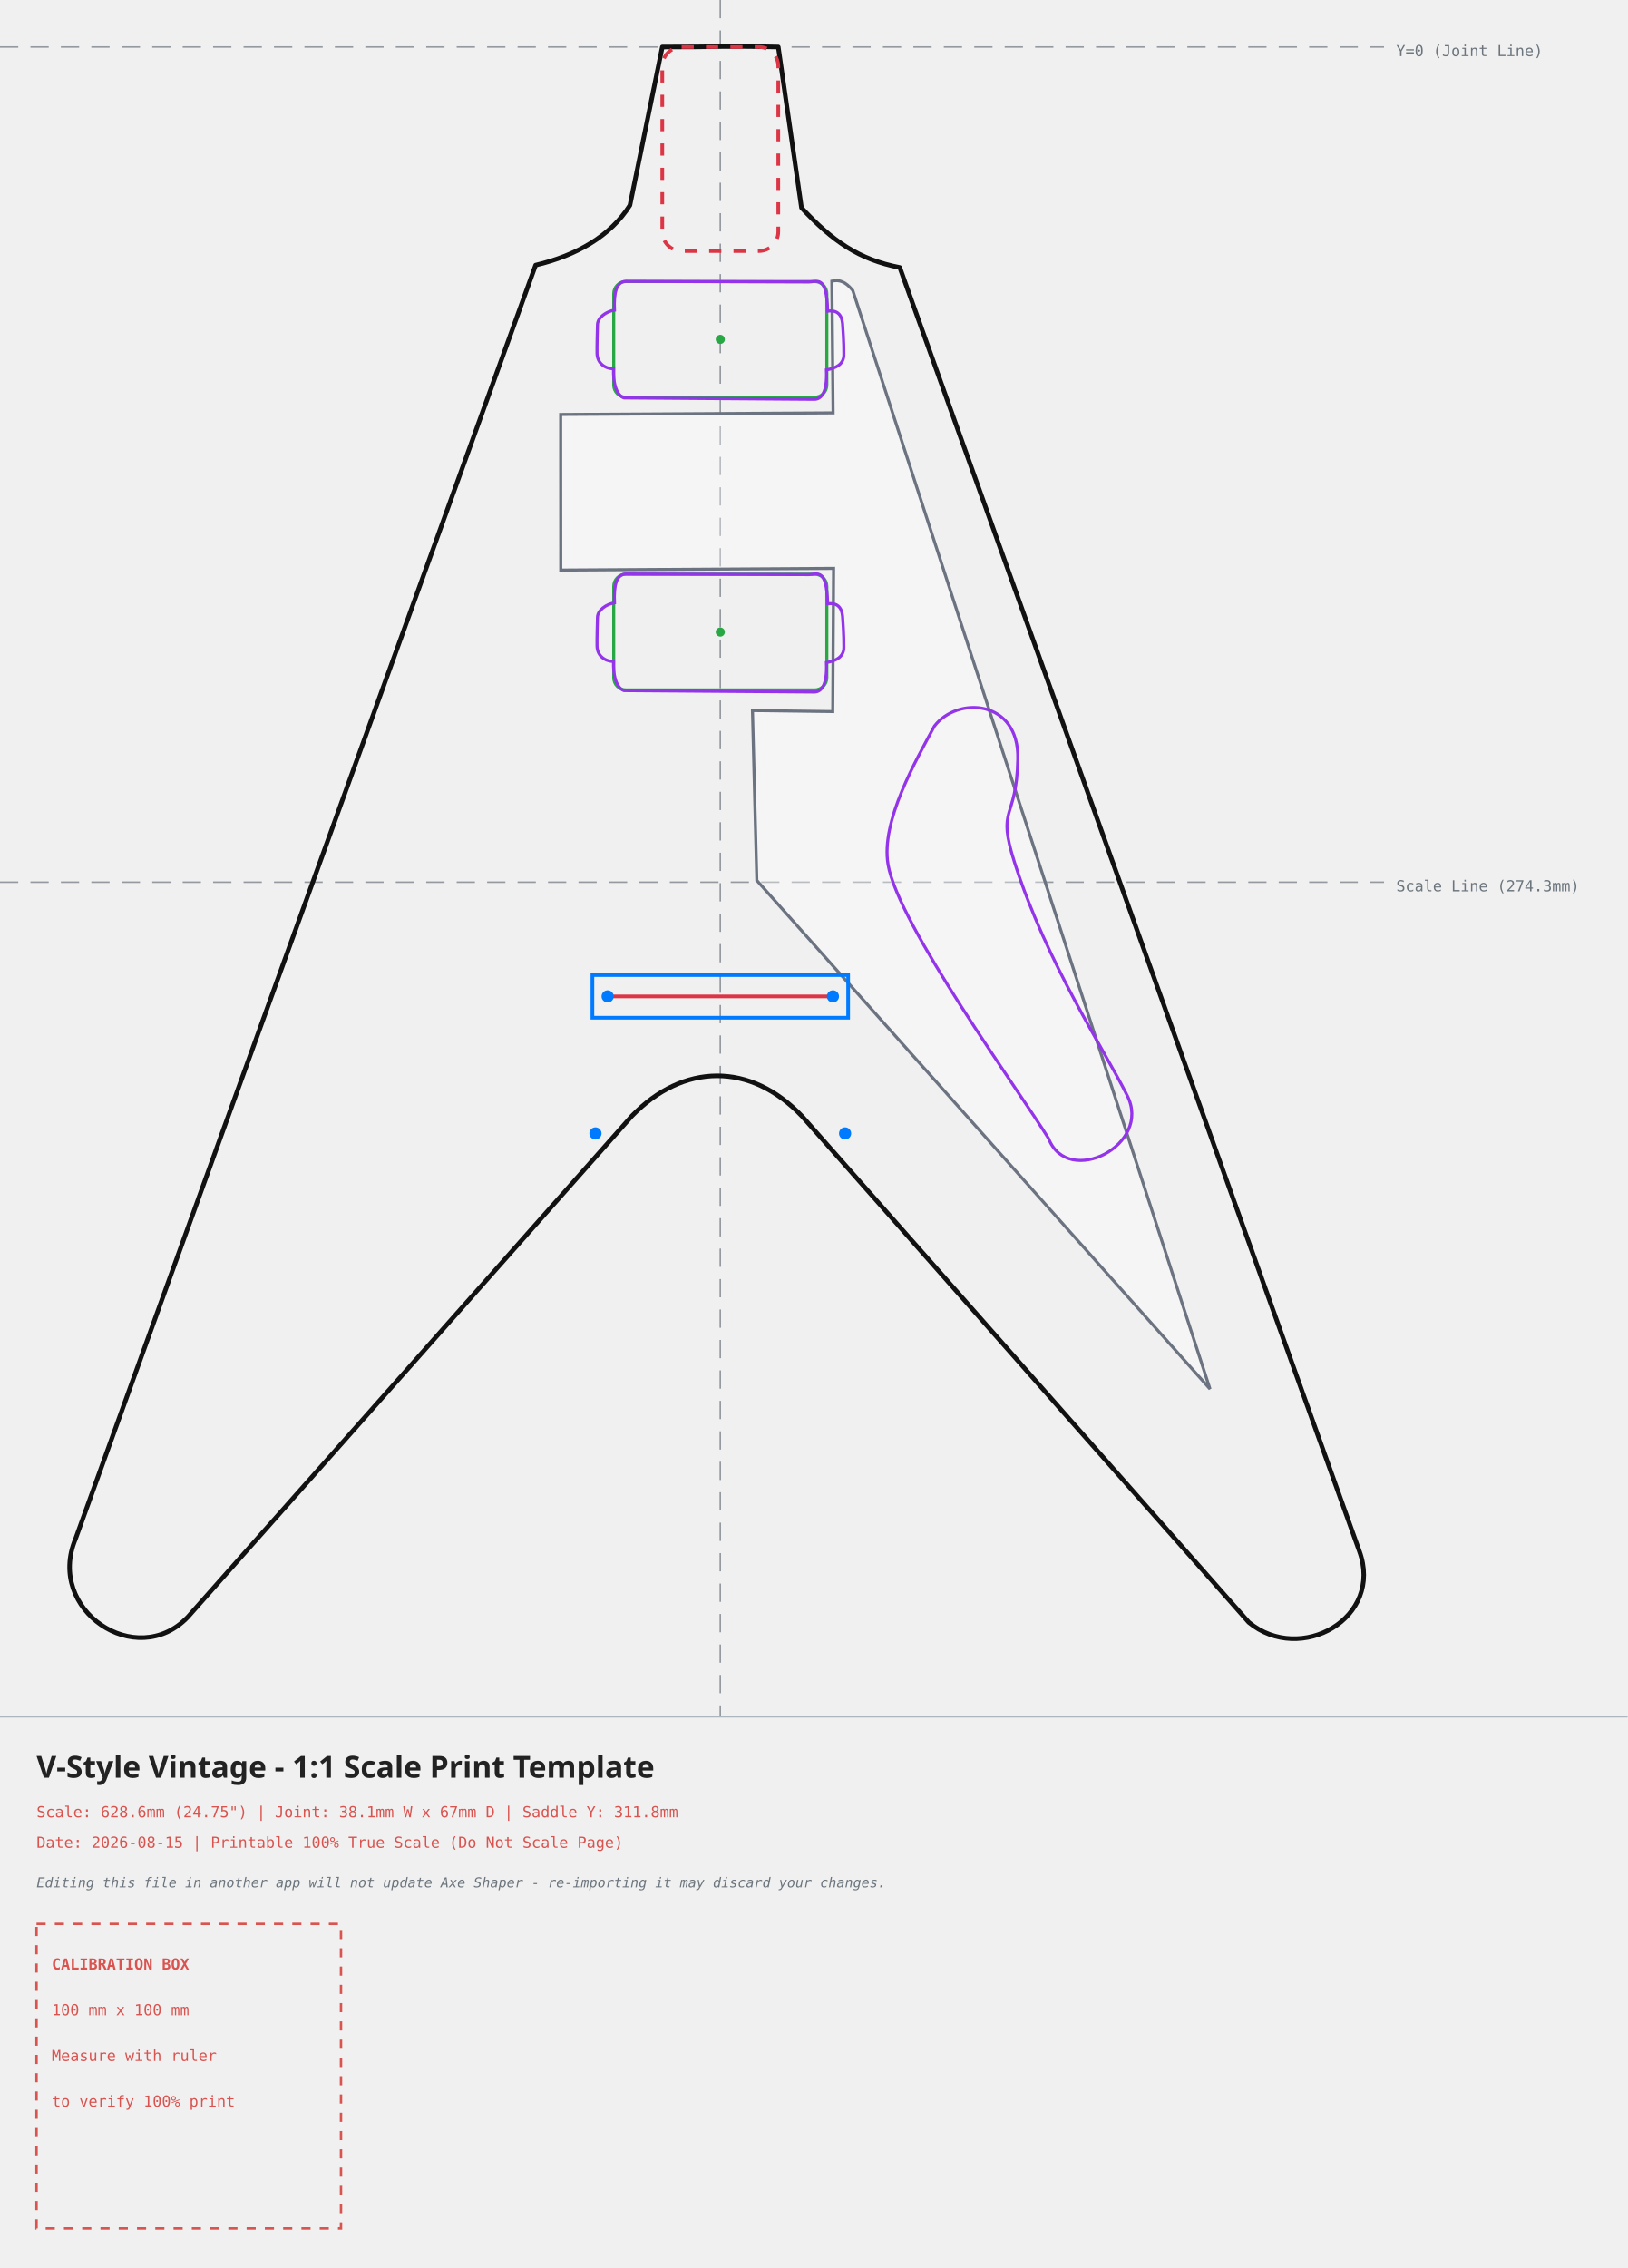
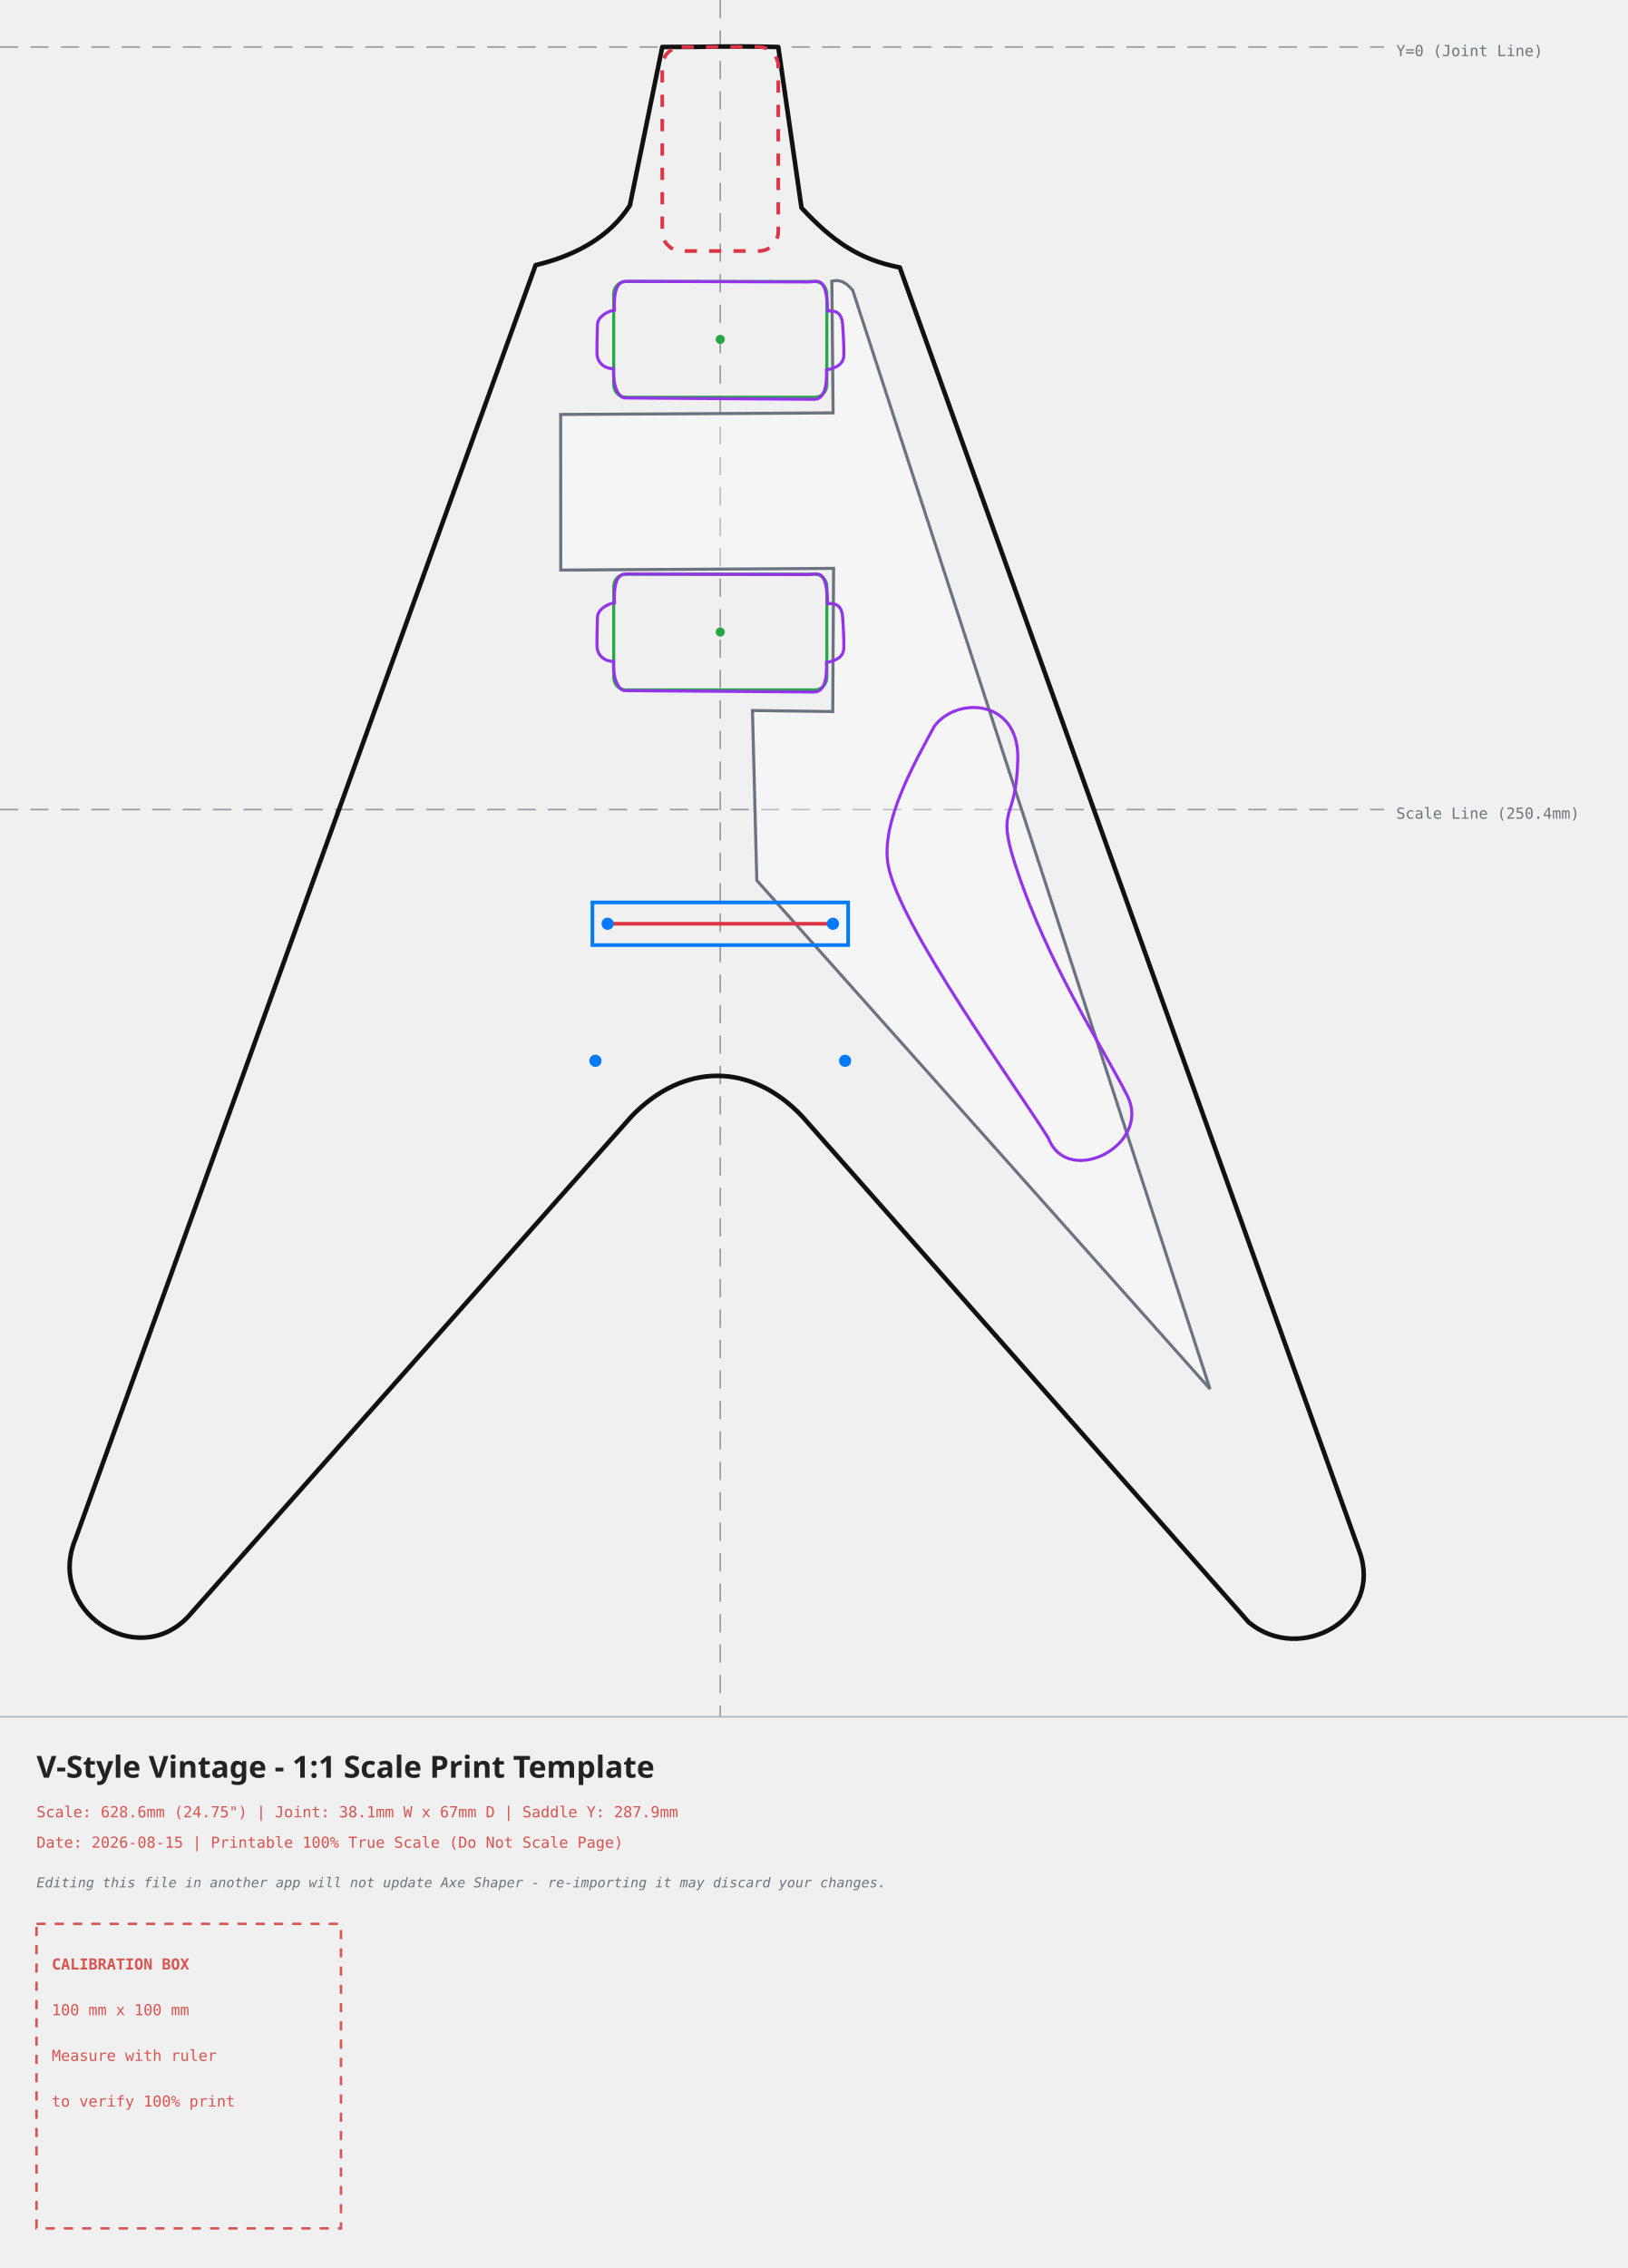
<svg xmlns="http://www.w3.org/2000/svg" width="534.60mm" height="744.75mm" viewBox="-236.58 -15.43 534.60 744.75">
  <style>
    .body-line { fill: none; stroke: #111111; stroke-width: 1.5; stroke-linecap: round; stroke-linejoin: round; }
    .neck-pocket { fill: none; stroke: #dc3545; stroke-width: 1.2; stroke-dasharray: 4,4; }
    .pickup-rout { fill: none; stroke: #28a745; stroke-width: 1.0; }
    .bridge-rout { fill: none; stroke: #007bff; stroke-width: 1.2; }
    .back-route { fill: none; stroke: #9333ea; stroke-width: 1.0; stroke-dasharray: 3,3; }
    .front-route { fill: none; stroke: #9333ea; stroke-width: 1.0; }
    .pickguard { fill: #ffffff; fill-opacity: 0.35; stroke: #6b7280; stroke-width: 1.0; }
    .center-axis { fill: none; stroke: #6c757d; stroke-width: 0.5; stroke-dasharray: 6,4; opacity: 0.7; }
    .calibration-box { fill: none; stroke: #d9534f; stroke-width: 0.8; stroke-dasharray: 3,3; }
    .band-rule { fill: none; stroke: #adb5bd; stroke-width: 0.5; }
    .text-label { font-family: monospace, sans-serif; font-size: 5px; fill: #d9534f; }
    .disclaimer-label { font-family: monospace, sans-serif; font-size: 4.5px; font-style: italic; fill: #6c757d; }
    .axis-label { font-family: monospace, sans-serif; font-size: 5px; fill: #6c757d; }
    .title-label { font-family: sans-serif; font-size: 10px; font-weight: bold; fill: #222222; }
  </style>
  <g>
    <line x1="0" y1="-15.43" x2="0" y2="548.32" class="center-axis" />
    <line x1="-236.58" y1="0" x2="218.02" y2="0" class="center-axis" />
    <text x="222.02" y="3" class="axis-label">Y=0 (Joint Line)</text>
-     <line x1="-236.58" y1="274.26" x2="218.02" y2="274.26" class="center-axis" stroke="#007bff" />
-     <text x="222.02" y="277.26" class="axis-label" fill="#007bff">Scale Line (274.3mm)</text>
+     <line x1="-236.58" y1="250.41" x2="218.02" y2="250.41" class="center-axis" stroke="#007bff" />
+     <text x="222.02" y="253.41" class="axis-label" fill="#007bff">Scale Line (250.4mm)</text>
    <path d="M -19.05 0.00 C -19.05 0.00, -29.68 51.98, -29.68 51.98 C -36.07 62.09, -47.16 68.43, -60.65 71.63 C -60.65 71.63, -211.77 489.89, -211.77 489.89 C -221.58 513.20, -191.88 533.32, -174.89 515.55 C -174.89 515.55, -29.08 351.07, -29.08 351.07 C -12.22 333.65, 9.91 333.18, 26.96 351.22 C 26.96 351.22, 173.59 517.29, 173.59 517.29 C 190.57 531.36, 218.02 515.87, 209.89 493.86 C 209.89 493.86, 58.96 72.40, 58.96 72.40 C 45.50 69.77, 36.93 63.80, 26.68 52.80 C 26.68 52.80, 19.05 0.00, 19.05 0.00 C -1.22 -0.43, 1.22 0.04, -19.05 0.00 Z" class="body-line" />
    <path d="M 37.22 171.21 C 37.22 171.21, 36.95 218.23, 36.95 218.23 C 36.95 218.23, 10.57 217.89, 10.57 217.89 C 10.57 217.89, 12.00 273.68, 12.00 273.68 C 12.00 273.68, 160.86 440.68, 160.86 440.68 C 160.86 440.68, 43.51 79.91, 43.51 79.91 C 41.02 76.96, 39.14 76.35, 36.65 76.89 C 36.65 76.89, 37.06 120.15, 37.06 120.15 C 37.06 120.15, -52.43 120.67, -52.43 120.67 C -52.43 120.67, -52.40 171.76, -52.40 171.76 C -52.40 171.76, 37.22 171.21, 37.22 171.21 Z" class="pickguard" style="fill:#ffffff" />
    <rect x="-19.05" y="0" width="38.1" height="67" rx="6.35" ry="6.35" class="neck-pocket" />
    <g transform="translate(0, 96.01213) rotate(0)">
      <rect x="-35.00" y="-19.00" width="70" height="38" rx="4" ry="4" class="pickup-rout" />
      <circle cx="0" cy="0" r="1.5" fill="#28a745" />
    </g>
    <g transform="translate(0, 192.118) rotate(0)">
      <rect x="-35.00" y="-19.00" width="70" height="38" rx="4" ry="4" class="pickup-rout" />
      <circle cx="0" cy="0" r="1.5" fill="#28a745" />
    </g>
    <path d="M 70.33 223.01 C 77.87 213.09, 98.12 214.27, 97.73 233.73 C 97.33 254.77, 90.60 248.85, 96.72 267.98 C 107.29 300.96, 126.10 329.19, 133.64 344.27 C 141.98 360.55, 114.19 374.70, 107.83 358.42 C 98.30 342.94, 58.43 288.27, 55.10 268.41 C 52.70 254.16, 64.37 234.13, 70.33 223.01 Z" class="front-route" />
    <path d="M -31.10 76.95 C -31.10 76.95, 29.16 77.15, 29.16 77.15 C 31.71 77.15, 34.97 74.64, 35.27 86.72 C 38.24 86.34, 39.89 87.67, 40.17 90.87 C 40.23 91.61, 40.65 97.37, 40.60 101.07 C 40.56 104.19, 38.03 105.47, 34.87 106.02 C 35.21 113.65, 33.09 115.69, 30.88 115.69 C 30.88 115.69, -31.60 115.24, -31.60 115.24 C -31.60 115.24, -35.27 114.57, -35.07 105.67 C -37.93 105.63, -40.43 103.79, -40.49 100.61 C -40.54 98.24, -40.39 93.53, -40.34 91.16 C -40.29 88.78, -37.35 86.80, -34.75 86.41 C -35.00 80.68, -34.12 77.07, -31.10 76.95 Z" class="front-route" />
    <path d="M -31.10 173.06 C -31.10 173.06, 29.16 173.25, 29.16 173.25 C 31.71 173.25, 34.97 170.74, 35.27 182.82 C 38.24 182.45, 39.89 183.78, 40.17 186.97 C 40.23 187.72, 40.65 193.47, 40.60 197.18 C 40.56 200.30, 38.03 201.58, 34.87 202.12 C 35.21 209.75, 33.09 211.80, 30.88 211.80 C 30.88 211.80, -31.60 211.35, -31.60 211.35 C -31.60 211.35, -35.27 210.67, -35.07 201.78 C -37.93 201.73, -40.43 199.90, -40.49 196.71 C -40.54 194.34, -40.39 189.64, -40.34 187.26 C -40.29 184.89, -37.35 182.91, -34.75 182.52 C -35.00 176.79, -34.12 173.18, -31.10 173.06 Z" class="front-route" />
-     <g transform="translate(0, 311.76)">
+     <g transform="translate(0, 287.91)">
      <rect x="-42.00" y="-7.00" width="84" height="14" class="bridge-rout" />
      <line x1="-37.00" y1="0" x2="37.00" y2="0" stroke="#dc3545" stroke-width="1.2" />
      <circle cx="-37" cy="0" r="2" fill="#007bff" />
      <circle cx="37" cy="0" r="2" fill="#007bff" />
      <circle cx="-41" cy="45" r="2" fill="#007bff" />
      <circle cx="41" cy="45" r="2" fill="#007bff" />
    </g>
  </g>
  <g>
    <line x1="-236.58" y1="548.32" x2="298.02" y2="548.32" class="band-rule" />
    <text x="-224.58" y="568.32" class="title-label">V-Style Vintage - 1:1 Scale Print Template</text>
-     <text x="-224.58" y="581.32" class="text-label">Scale: 628.6mm (24.75") | Joint: 38.1mm W x 67mm D | Saddle Y: 311.8mm</text>
+     <text x="-224.58" y="581.32" class="text-label">Scale: 628.6mm (24.75") | Joint: 38.1mm W x 67mm D | Saddle Y: 287.9mm</text>
    <text x="-224.58" y="591.32" class="text-label">Date: 2026-08-15 | Printable 100% True Scale (Do Not Scale Page)</text>
    <text x="-224.58" y="604.32" class="disclaimer-label">Editing this file in another app will not update Axe Shaper - re-importing it may discard your changes.</text>
    <g transform="translate(-224.58, 616.32)">
      <rect x="0" y="0" width="100" height="100" class="calibration-box" />
      <text x="5" y="15" class="text-label" font-weight="bold">CALIBRATION BOX</text>
      <text x="5" y="30" class="text-label">100 mm x 100 mm</text>
      <text x="5" y="45" class="text-label">Measure with ruler</text>
      <text x="5" y="60" class="text-label">to verify 100% print</text>
    </g>
  </g>
</svg>
